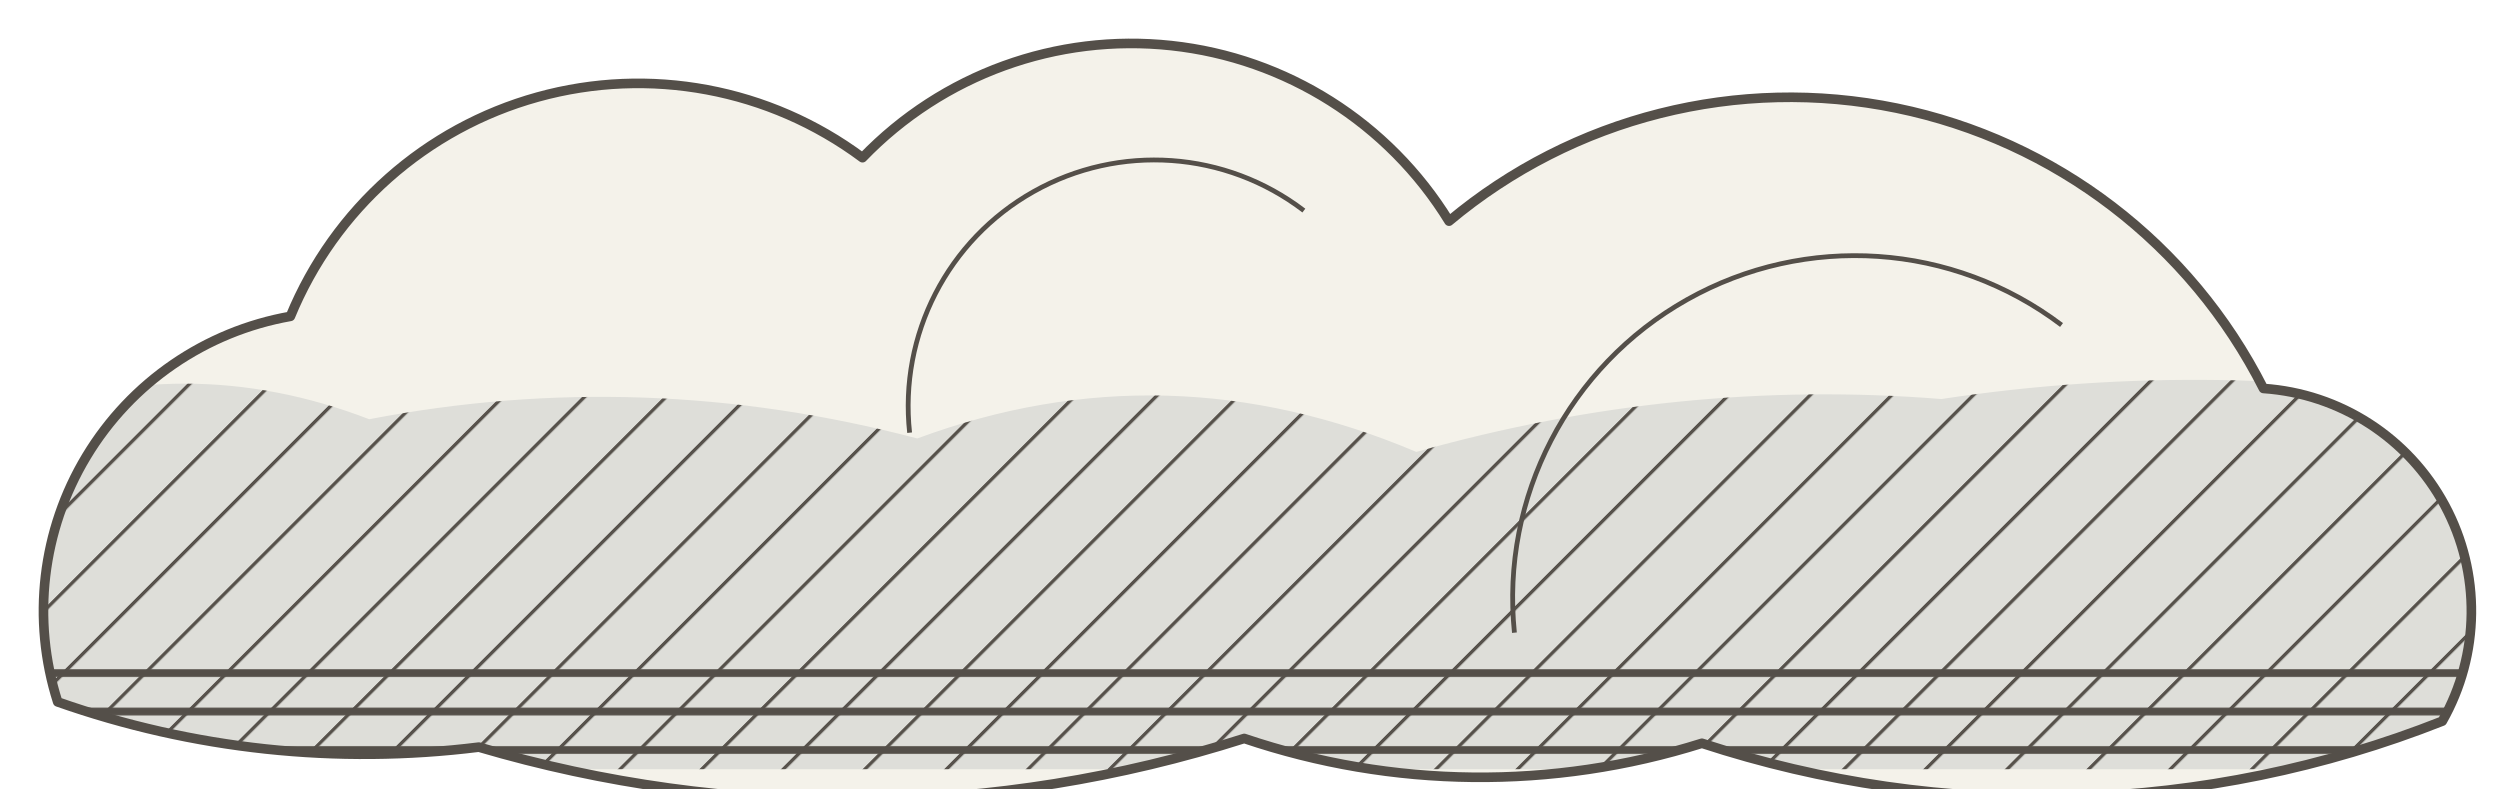
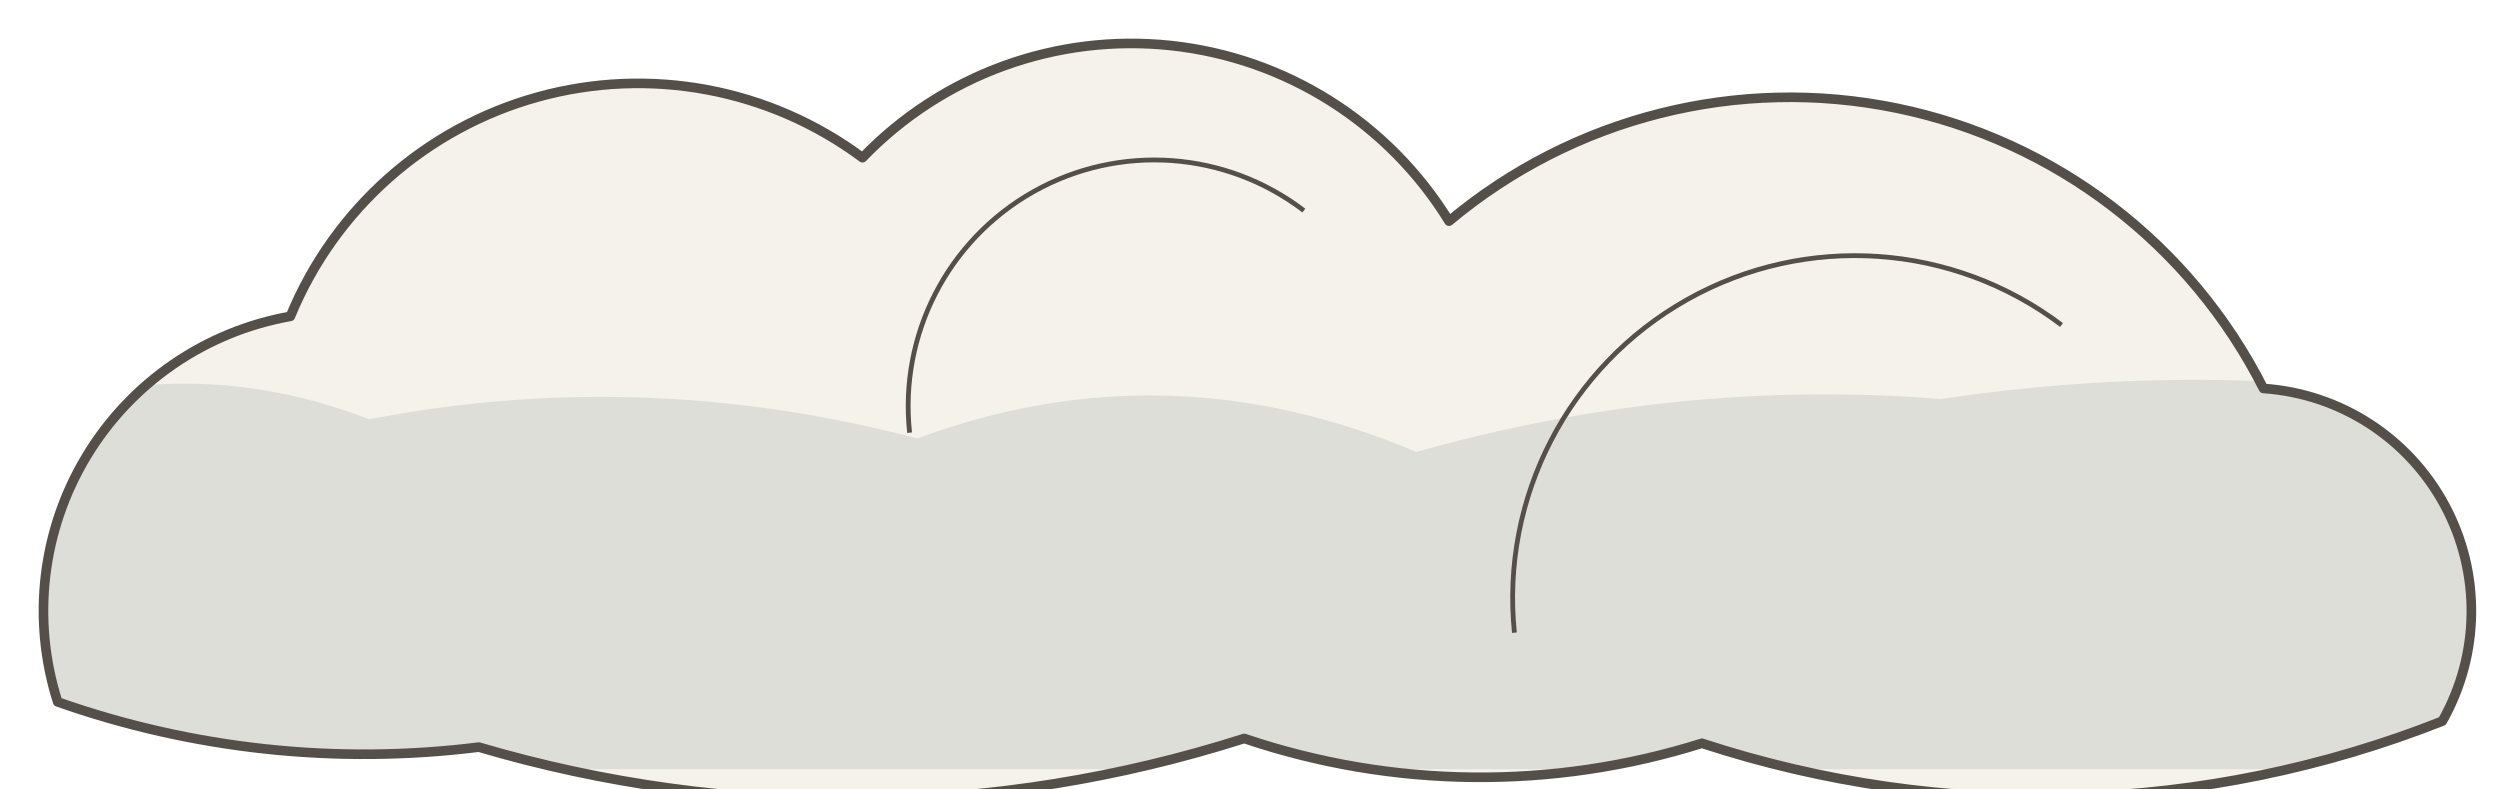
<svg xmlns="http://www.w3.org/2000/svg" width="260" height="82" viewBox="0 0 260 82">
  <defs>
-     <pattern id="t-fina" width="6" height="6" patternUnits="userSpaceOnUse" patternTransform="rotate(45)">
-       <line x1="0" y1="0" x2="0" y2="6" stroke="#544f49" stroke-width="0.7" />
-     </pattern>
-     <pattern id="t-media" width="3.6" height="3.6" patternUnits="userSpaceOnUse" patternTransform="rotate(45)">
-       <line x1="0" y1="0" x2="0" y2="3.6" stroke="#544f49" stroke-width="0.9" />
-     </pattern>
-     <pattern id="t-cruz" width="4" height="4" patternUnits="userSpaceOnUse" patternTransform="rotate(45)">
-       <line x1="0" y1="0" x2="0" y2="4" stroke="#544f49" stroke-width="0.9" />
-       <line x1="0" y1="0" x2="4" y2="0" stroke="#544f49" stroke-width="0.9" />
-     </pattern>
-     <pattern id="t-densa" width="2.8" height="2.8" patternUnits="userSpaceOnUse" patternTransform="rotate(30)">
-       <line x1="0" y1="0" x2="0" y2="2.8" stroke="#544f49" stroke-width="1.2" />
-       <line x1="0" y1="0" x2="2.8" y2="0" stroke="#544f49" stroke-width="1" />
-     </pattern>
-     <pattern id="t-horiz" width="8" height="4" patternUnits="userSpaceOnUse">
-       <line x1="0" y1="2" x2="8" y2="2" stroke="#544f49" stroke-width="0.8" />
-     </pattern>
-     <pattern id="t-vert" width="4" height="8" patternUnits="userSpaceOnUse">
-       <line x1="2" y1="0" x2="2" y2="8" stroke="#544f49" stroke-width="0.8" />
-     </pattern>
-     <pattern id="t-puntos" width="4" height="4" patternUnits="userSpaceOnUse">
-       <circle cx="2" cy="2" r="0.8" fill="#544f49" />
-     </pattern>
-     <pattern id="t-puntos-ralos" width="7" height="7" patternUnits="userSpaceOnUse">
-       <circle cx="2" cy="2" r="0.7" fill="#544f49" />
-       <circle cx="5.5" cy="5.5" r="0.6" fill="#544f49" />
-     </pattern>
-     <pattern id="t-madera" width="40" height="6" patternUnits="userSpaceOnUse">
-       <path d="M0,3 C10,2 20,4 40,3" stroke="#544f49" stroke-width="0.6" fill="none" />
-     </pattern>
-     <pattern id="t-tejido" width="6.5" height="6.5" patternUnits="userSpaceOnUse">
-       <path d="M0,3.2 H6.5 M3.2,0 V6.5" stroke="#544f49" stroke-width="0.4" />
-     </pattern>
-     <pattern id="t-madera-v" width="6" height="40" patternUnits="userSpaceOnUse">
-       <path d="M3,0 C2,10 4,20 3,40" stroke="#544f49" stroke-width="0.6" fill="none" />
+     <pattern id="rayado" width="9" height="9" patternUnits="userSpaceOnUse" patternTransform="rotate(45)">
+       <line x1="0" y1="0" x2="0" y2="9" stroke="#544f49" stroke-width="1.2" />
    </pattern>
  </defs>
  <clipPath id="c-nube-c">
    <path d="M6,73 A31.1,31.1 0 0 1 30.2,32.9 A39.1,39.1 0 0 1 89.7,16.4 A38.8,38.8 0 0 1 150.7,23 A55.2,55.2 0 0 1 235.4,40.4 A23.2,23.2 0 0 1 254,75 A113.4,113.4 0 0 1 177,77.3 A76.7,76.7 0 0 1 129.4,76.8 A135.6,135.6 0 0 1 49.8,77.7 A96.1,96.1 0 0 1 6,73 Z" />
  </clipPath>
  <path d="M6,73 A31.1,31.1 0 0 1 30.2,32.9 A39.1,39.1 0 0 1 89.7,16.4 A38.8,38.8 0 0 1 150.7,23 A55.2,55.2 0 0 1 235.4,40.4 A23.2,23.2 0 0 1 254,75 A113.4,113.4 0 0 1 177,77.3 A76.7,76.7 0 0 1 129.4,76.8 A135.6,135.6 0 0 1 49.8,77.7 A96.1,96.1 0 0 1 6,73 Z" fill="#f4f2ea" />
  <g clip-path="url(#c-nube-c)">
    <path d="M0,80 L0,43.6 Q19.2,36.2 38.4,43.6 Q66.9,38.1 95.4,45.6 Q121.3,36 147.3,47 Q174.6,39.3 201.9,41.5 Q230.9,37.1 260,42.4 L260,80 Z" fill="#deded9" />
-     <path d="M0,80 L0,43.6 Q19.2,36.2 38.4,43.6 Q66.9,38.1 95.4,45.6 Q121.3,36 147.3,47 Q174.6,39.3 201.9,41.5 Q230.9,37.1 260,42.4 L260,80 Z" fill="url(#t-fina)" />
-     <rect x="0" y="68.2" width="260" height="11.5" fill="url(#t-horiz)" />
  </g>
  <path d="M94.6,45 A25.6,25.6 0 0 1 135.6,21.9 M157.5,65.8 A35.6,35.6 0 0 1 214.4,33.8" stroke="#544f49" stroke-width="0.5" fill="none" />
  <path d="M6,73 A31.1,31.1 0 0 1 30.2,32.9 A39.1,39.1 0 0 1 89.7,16.4 A38.8,38.8 0 0 1 150.7,23 A55.2,55.2 0 0 1 235.4,40.4 A23.2,23.2 0 0 1 254,75 A113.4,113.4 0 0 1 177,77.3 A76.7,76.7 0 0 1 129.4,76.8 A135.6,135.6 0 0 1 49.8,77.7 A96.1,96.1 0 0 1 6,73 Z" fill="none" stroke="#544f49" stroke-width="1" stroke-linejoin="round" />
</svg>
